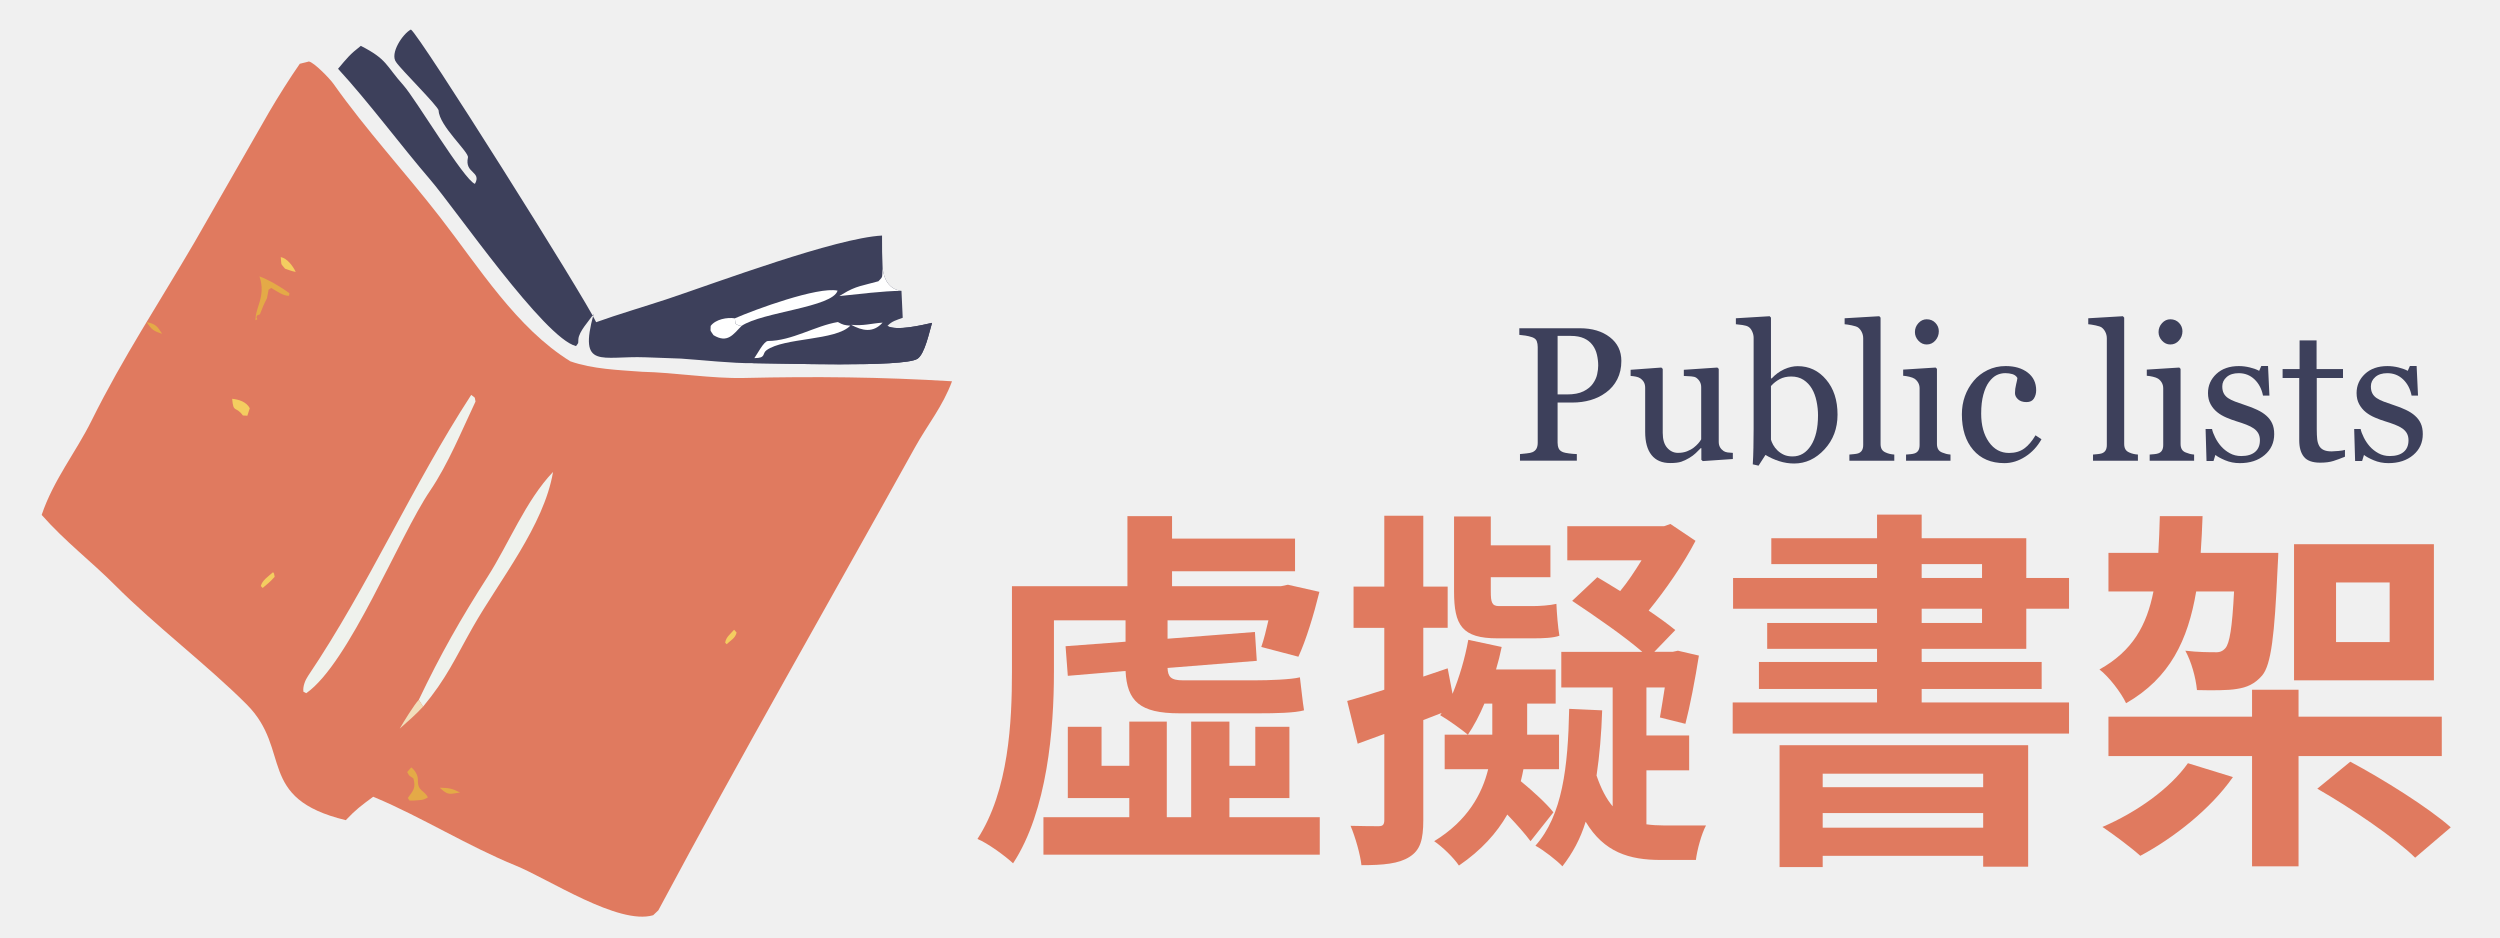
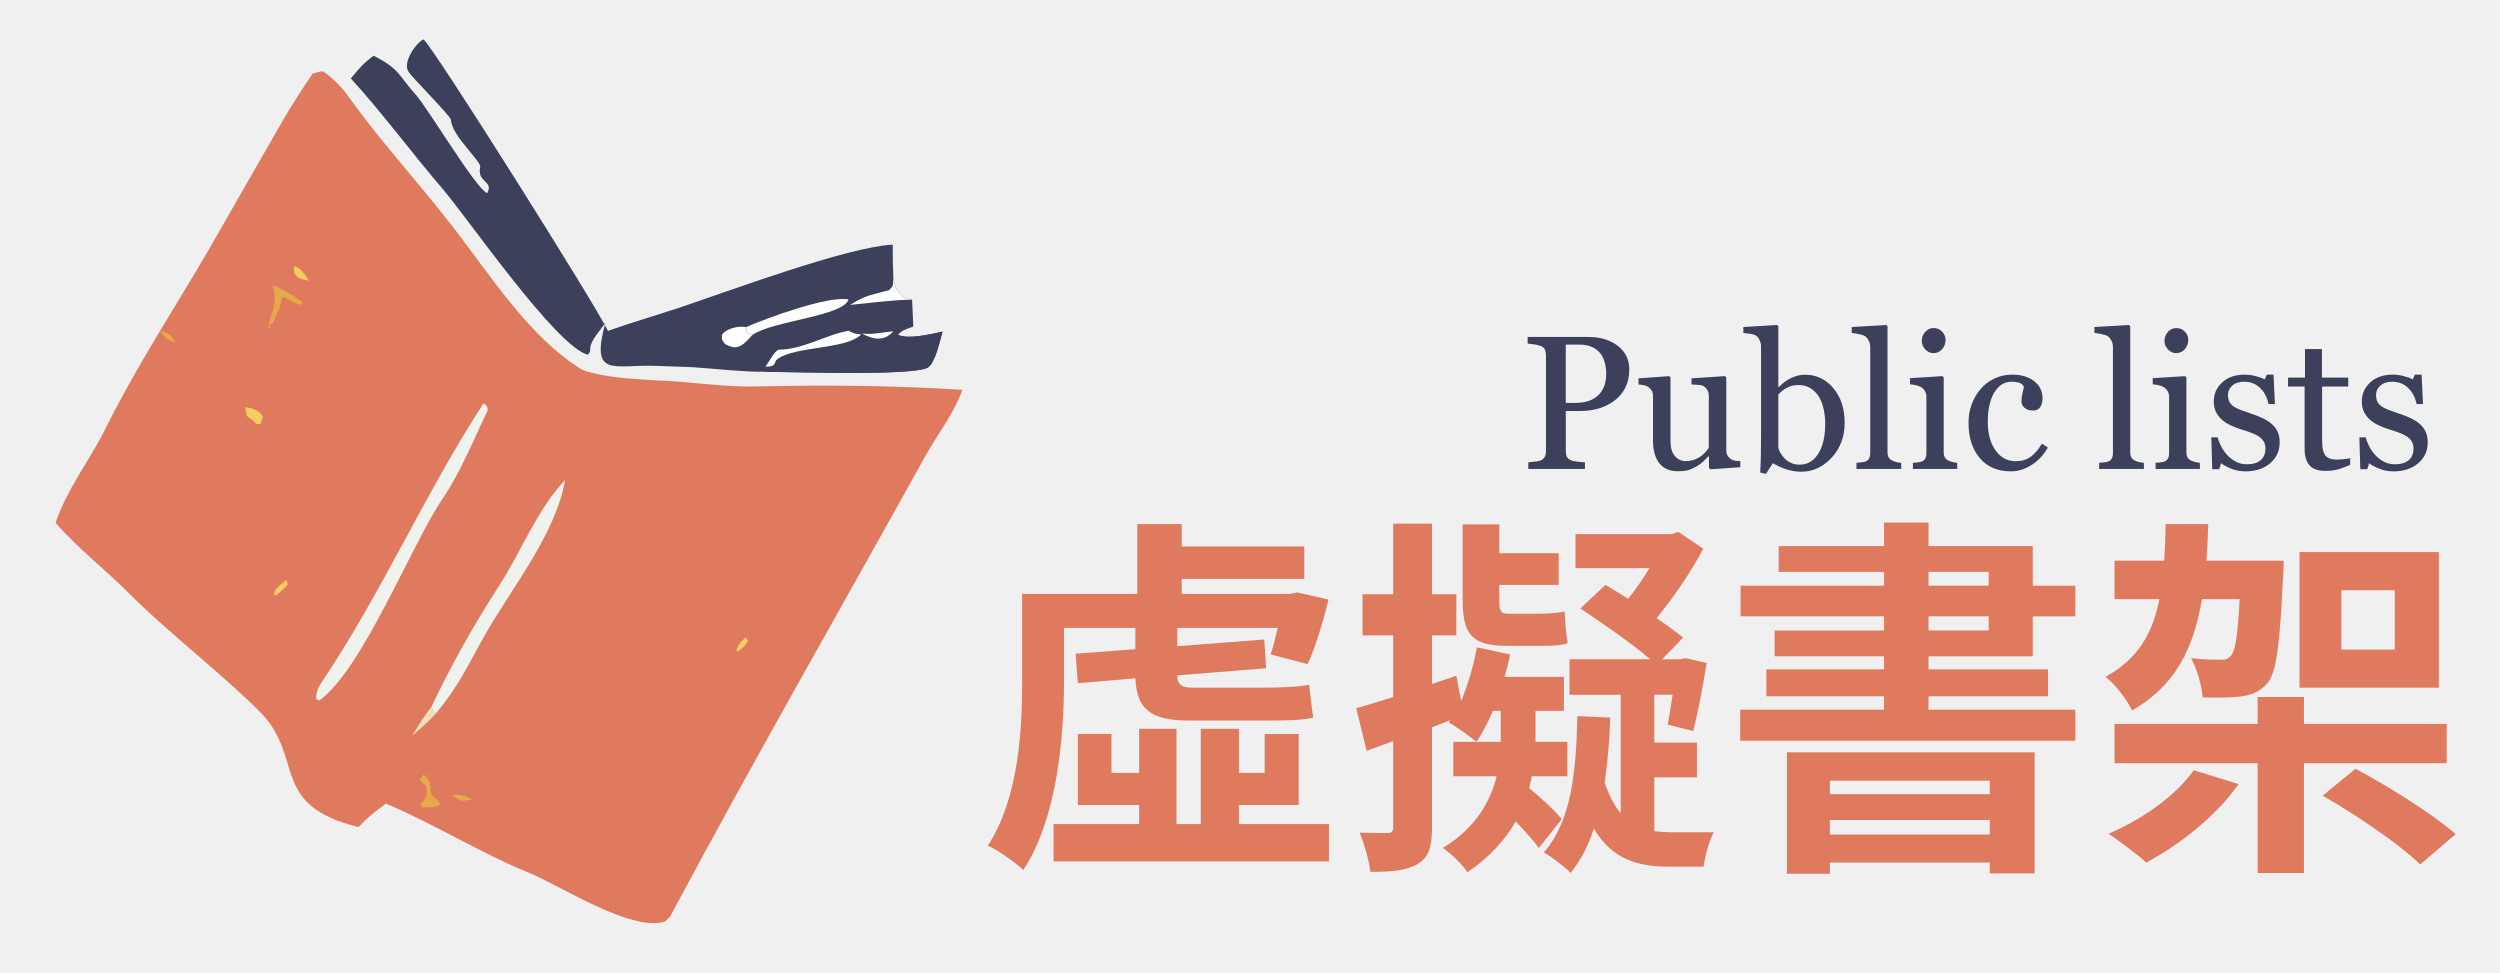
- <svg xmlns="http://www.w3.org/2000/svg" version="1.1" id="圖層_1" x="0px" y="0px" width="240px" height="90px" viewBox="0 0 240 90" enable-background="new 0 0 240 90" xml:space="preserve">
+ <svg xmlns="http://www.w3.org/2000/svg" version="1.1" id="圖層_1" x="0px" y="0px" width="180px" height="70px" viewBox="0 0 180 70" enable-background="new 0 0 180 70" xml:space="preserve">
  <g>
-     <path fill="#3D405B" d="M155.65,34.648c0,0.664-0.131,1.25-0.391,1.761s-0.619,0.933-1.079,1.268   c-0.454,0.334-0.953,0.579-1.497,0.734c-0.544,0.156-1.12,0.233-1.729,0.233h-1.425v3.853c0,0.209,0.034,0.393,0.104,0.551   c0.068,0.158,0.21,0.279,0.426,0.363c0.107,0.042,0.297,0.081,0.568,0.117c0.272,0.036,0.521,0.057,0.749,0.063v0.636h-5.458   v-0.636c0.144-0.012,0.352-0.033,0.623-0.063c0.271-0.03,0.462-0.069,0.569-0.117c0.179-0.078,0.309-0.191,0.39-0.34   c0.08-0.149,0.121-0.341,0.121-0.574v-9.176c0-0.209-0.03-0.397-0.09-0.564c-0.06-0.167-0.2-0.292-0.421-0.376   c-0.228-0.077-0.453-0.133-0.677-0.166c-0.225-0.033-0.417-0.055-0.578-0.067v-0.636h5.807c1.183,0,2.144,0.286,2.881,0.856   C155.281,32.938,155.65,33.699,155.65,34.648z M152.926,36.817c0.203-0.287,0.338-0.584,0.403-0.892s0.099-0.584,0.099-0.829   c0-0.34-0.04-0.687-0.121-1.04s-0.22-0.66-0.417-0.923c-0.209-0.281-0.483-0.499-0.824-0.654c-0.341-0.155-0.765-0.233-1.272-0.233   h-1.264v5.619h0.914c0.646,0,1.17-0.1,1.573-0.3S152.723,37.116,152.926,36.817z" />
-     <path fill="#3D405B" d="M166.35,44.067l-2.885,0.197l-0.136-0.125v-1.12h-0.053c-0.144,0.149-0.305,0.31-0.483,0.479   c-0.179,0.17-0.385,0.324-0.617,0.461c-0.269,0.162-0.528,0.284-0.778,0.368c-0.251,0.083-0.605,0.125-1.064,0.125   c-0.782,0-1.377-0.255-1.785-0.766s-0.613-1.251-0.613-2.224v-4.225c0-0.215-0.04-0.396-0.121-0.542   c-0.081-0.146-0.2-0.273-0.356-0.381c-0.108-0.071-0.243-0.124-0.406-0.156c-0.162-0.033-0.333-0.055-0.514-0.067V35.5l2.948-0.215   l0.135,0.125v6.139c0,0.639,0.143,1.12,0.43,1.442c0.287,0.323,0.63,0.484,1.03,0.484c0.329,0,0.621-0.05,0.879-0.152   c0.256-0.102,0.472-0.221,0.645-0.358c0.161-0.125,0.304-0.258,0.426-0.398s0.217-0.27,0.282-0.39v-5.003   c0-0.197-0.042-0.372-0.125-0.523c-0.084-0.152-0.2-0.282-0.35-0.389c-0.107-0.072-0.268-0.115-0.479-0.13   c-0.212-0.015-0.45-0.028-0.713-0.041V35.5l3.217-0.215l0.135,0.125v7.009c0,0.203,0.042,0.376,0.126,0.52   c0.083,0.143,0.2,0.265,0.35,0.367c0.107,0.066,0.235,0.109,0.385,0.13s0.313,0.034,0.493,0.04V44.067z" />
-     <path fill="#3D405B" d="M176.403,39.801c0,1.326-0.418,2.44-1.255,3.342c-0.836,0.902-1.807,1.354-2.912,1.354   c-0.483,0-0.96-0.075-1.43-0.224c-0.469-0.149-0.909-0.35-1.321-0.601l-0.663,1.031l-0.556-0.126   c0.03-0.442,0.051-0.974,0.063-1.596s0.019-1.223,0.019-1.803v-8.751c0-0.203-0.047-0.406-0.14-0.61   c-0.093-0.203-0.21-0.35-0.354-0.439c-0.113-0.078-0.304-0.136-0.569-0.175c-0.266-0.039-0.479-0.064-0.641-0.076v-0.573   l3.244-0.197l0.125,0.134v5.825l0.063,0.018c0.37-0.395,0.774-0.69,1.214-0.887s0.871-0.296,1.295-0.296   c1.087,0,1.995,0.43,2.724,1.291C176.039,37.301,176.403,38.421,176.403,39.801z M174.53,39.864c0-0.442-0.048-0.893-0.144-1.353   c-0.096-0.46-0.245-0.86-0.447-1.201c-0.204-0.346-0.47-0.627-0.798-0.842c-0.329-0.215-0.723-0.323-1.183-0.323   c-0.419,0-0.784,0.083-1.098,0.247c-0.314,0.165-0.597,0.387-0.848,0.667v5.144c0.036,0.144,0.106,0.311,0.211,0.502   c0.104,0.191,0.246,0.374,0.426,0.547c0.179,0.167,0.382,0.303,0.609,0.408c0.227,0.104,0.505,0.157,0.833,0.157   c0.729,0,1.317-0.353,1.766-1.058C174.307,42.054,174.53,41.089,174.53,39.864z" />
-     <path fill="#3D405B" d="M181.852,44.228h-4.311v-0.591c0.138-0.012,0.284-0.025,0.439-0.041c0.155-0.015,0.283-0.037,0.386-0.067   c0.167-0.054,0.292-0.148,0.376-0.282s0.125-0.31,0.125-0.525V32.481c0-0.215-0.046-0.417-0.139-0.605   c-0.093-0.188-0.214-0.336-0.362-0.444c-0.108-0.072-0.305-0.138-0.592-0.197c-0.287-0.06-0.517-0.096-0.69-0.108v-0.573   l3.325-0.197l0.125,0.134v12.125c0,0.209,0.039,0.381,0.116,0.515c0.078,0.134,0.203,0.237,0.377,0.309   c0.131,0.06,0.261,0.104,0.39,0.134c0.128,0.03,0.273,0.051,0.435,0.063V44.228z" />
-     <path fill="#3D405B" d="M187.247,44.228h-4.266v-0.591c0.138-0.012,0.279-0.024,0.426-0.036c0.146-0.012,0.273-0.036,0.381-0.071   c0.167-0.054,0.291-0.147,0.372-0.282c0.08-0.134,0.121-0.309,0.121-0.524v-5.451c0-0.191-0.044-0.366-0.13-0.524   c-0.087-0.158-0.208-0.291-0.363-0.398c-0.113-0.072-0.278-0.133-0.493-0.184s-0.412-0.082-0.591-0.094v-0.591l3.118-0.197   l0.125,0.125v7.205c0,0.209,0.04,0.382,0.12,0.52c0.08,0.138,0.206,0.239,0.379,0.305c0.13,0.054,0.258,0.097,0.382,0.13   c0.125,0.033,0.265,0.055,0.419,0.067V44.228z M186.127,31.799c0,0.341-0.112,0.638-0.336,0.892   c-0.225,0.254-0.501,0.38-0.829,0.38c-0.305,0-0.569-0.121-0.793-0.363c-0.225-0.242-0.336-0.518-0.336-0.829   c0-0.329,0.111-0.615,0.336-0.86c0.224-0.245,0.488-0.368,0.793-0.368c0.341,0,0.62,0.115,0.838,0.345   S186.127,31.494,186.127,31.799z" />
-     <path fill="#3D405B" d="M192.426,44.461c-1.278,0-2.279-0.424-3.002-1.272c-0.723-0.848-1.084-1.986-1.084-3.414   c0-0.621,0.097-1.202,0.291-1.743c0.194-0.541,0.477-1.032,0.847-1.474c0.353-0.424,0.795-0.766,1.326-1.026   c0.532-0.26,1.111-0.39,1.738-0.39c0.866,0,1.571,0.208,2.115,0.623c0.543,0.416,0.815,0.981,0.815,1.698   c0,0.299-0.072,0.563-0.215,0.793c-0.144,0.23-0.38,0.345-0.708,0.345c-0.353,0-0.626-0.089-0.82-0.268s-0.291-0.378-0.291-0.599   c0-0.268,0.036-0.543,0.107-0.826s0.113-0.49,0.125-0.621c-0.106-0.185-0.267-0.308-0.478-0.371   c-0.212-0.063-0.439-0.094-0.684-0.094c-0.286,0-0.559,0.061-0.818,0.184c-0.259,0.123-0.511,0.348-0.755,0.676   c-0.221,0.299-0.399,0.702-0.536,1.21c-0.138,0.508-0.206,1.114-0.206,1.819c0,1.111,0.246,2.018,0.738,2.72   c0.492,0.702,1.138,1.053,1.937,1.053c0.579,0,1.063-0.141,1.454-0.423s0.753-0.706,1.087-1.271l0.573,0.376   c-0.395,0.705-0.914,1.264-1.56,1.676C193.779,44.255,193.112,44.461,192.426,44.461z" />
-     <path fill="#3D405B" d="M205.24,44.228h-4.311v-0.591c0.138-0.012,0.284-0.025,0.439-0.041c0.155-0.015,0.283-0.037,0.386-0.067   c0.167-0.054,0.292-0.148,0.376-0.282s0.125-0.31,0.125-0.525V32.481c0-0.215-0.046-0.417-0.139-0.605   c-0.093-0.188-0.214-0.336-0.362-0.444c-0.108-0.072-0.305-0.138-0.592-0.197c-0.287-0.06-0.517-0.096-0.69-0.108v-0.573   l3.325-0.197l0.125,0.134v12.125c0,0.209,0.039,0.381,0.116,0.515c0.078,0.134,0.203,0.237,0.377,0.309   c0.131,0.06,0.261,0.104,0.39,0.134c0.128,0.03,0.273,0.051,0.435,0.063V44.228z" />
-     <path fill="#3D405B" d="M210.635,44.228h-4.266v-0.591c0.138-0.012,0.279-0.024,0.426-0.036c0.146-0.012,0.273-0.036,0.381-0.071   c0.167-0.054,0.291-0.147,0.372-0.282c0.08-0.134,0.121-0.309,0.121-0.524v-5.451c0-0.191-0.044-0.366-0.13-0.524   c-0.087-0.158-0.208-0.291-0.363-0.398c-0.113-0.072-0.278-0.133-0.493-0.184s-0.412-0.082-0.591-0.094v-0.591l3.118-0.197   l0.125,0.125v7.205c0,0.209,0.04,0.382,0.12,0.52c0.08,0.138,0.206,0.239,0.379,0.305c0.13,0.054,0.258,0.097,0.382,0.13   c0.125,0.033,0.265,0.055,0.419,0.067V44.228z M209.515,31.799c0,0.341-0.112,0.638-0.336,0.892   c-0.225,0.254-0.501,0.38-0.829,0.38c-0.305,0-0.569-0.121-0.793-0.363c-0.225-0.242-0.336-0.518-0.336-0.829   c0-0.329,0.111-0.615,0.336-0.86c0.224-0.245,0.488-0.368,0.793-0.368c0.341,0,0.62,0.115,0.838,0.345   S209.515,31.494,209.515,31.799z" />
-     <path fill="#3D405B" d="M217.562,39.9c0.245,0.215,0.434,0.463,0.564,0.744c0.132,0.281,0.197,0.625,0.197,1.031   c0,0.818-0.306,1.487-0.918,2.007c-0.612,0.52-1.405,0.779-2.38,0.779c-0.514,0-0.986-0.093-1.42-0.278s-0.742-0.355-0.928-0.511   l-0.179,0.583h-0.672l-0.09-3.074h0.618c0.048,0.234,0.149,0.507,0.305,0.818c0.155,0.312,0.344,0.594,0.564,0.845   c0.233,0.264,0.513,0.486,0.838,0.666s0.691,0.27,1.098,0.27c0.573,0,1.016-0.13,1.326-0.392c0.311-0.261,0.466-0.635,0.466-1.122   c0-0.251-0.049-0.467-0.147-0.65c-0.099-0.182-0.243-0.342-0.435-0.479c-0.197-0.137-0.439-0.261-0.726-0.372   c-0.287-0.11-0.606-0.22-0.959-0.327c-0.281-0.083-0.593-0.199-0.937-0.345c-0.344-0.146-0.638-0.318-0.883-0.515   c-0.263-0.209-0.478-0.466-0.646-0.771c-0.167-0.305-0.251-0.663-0.251-1.075c0-0.723,0.27-1.335,0.807-1.837   c0.538-0.501,1.258-0.752,2.16-0.752c0.346,0,0.7,0.045,1.062,0.134c0.361,0.09,0.655,0.197,0.883,0.323l0.206-0.466h0.646   l0.134,2.841h-0.618c-0.125-0.636-0.396-1.153-0.811-1.552c-0.416-0.399-0.922-0.598-1.52-0.598c-0.489,0-0.875,0.123-1.155,0.37   c-0.281,0.247-0.422,0.544-0.422,0.893c0,0.269,0.047,0.493,0.14,0.672c0.092,0.179,0.231,0.332,0.416,0.457   c0.18,0.12,0.405,0.231,0.677,0.336s0.607,0.223,1.008,0.354c0.395,0.125,0.767,0.272,1.116,0.439   C217.047,39.512,217.335,39.697,217.562,39.9z" />
-     <path fill="#3D405B" d="M225.116,43.843c-0.389,0.161-0.756,0.297-1.103,0.408s-0.771,0.166-1.272,0.166   c-0.74,0-1.262-0.187-1.563-0.56c-0.302-0.373-0.452-0.9-0.452-1.582v-5.986h-1.596v-0.86h1.631v-2.751h1.631v2.751h2.536v0.86   h-2.518v4.938c0,0.371,0.014,0.68,0.04,0.927c0.027,0.248,0.091,0.465,0.192,0.65c0.096,0.173,0.239,0.305,0.431,0.394   c0.19,0.09,0.448,0.135,0.771,0.135c0.149,0,0.369-0.014,0.658-0.041c0.29-0.027,0.494-0.061,0.614-0.103V43.843z" />
-     <path fill="#3D405B" d="M231.827,39.9c0.245,0.215,0.434,0.463,0.564,0.744c0.132,0.281,0.197,0.625,0.197,1.031   c0,0.818-0.306,1.487-0.918,2.007c-0.612,0.52-1.405,0.779-2.38,0.779c-0.514,0-0.986-0.093-1.42-0.278s-0.742-0.355-0.928-0.511   l-0.179,0.583h-0.672l-0.09-3.074h0.618c0.048,0.234,0.149,0.507,0.305,0.818c0.155,0.312,0.344,0.594,0.564,0.845   c0.233,0.264,0.513,0.486,0.838,0.666s0.691,0.27,1.098,0.27c0.573,0,1.016-0.13,1.326-0.392c0.311-0.261,0.466-0.635,0.466-1.122   c0-0.251-0.049-0.467-0.147-0.65c-0.099-0.182-0.243-0.342-0.435-0.479c-0.197-0.137-0.439-0.261-0.726-0.372   c-0.287-0.11-0.606-0.22-0.959-0.327c-0.281-0.083-0.593-0.199-0.937-0.345c-0.344-0.146-0.638-0.318-0.883-0.515   c-0.263-0.209-0.478-0.466-0.646-0.771c-0.167-0.305-0.251-0.663-0.251-1.075c0-0.723,0.27-1.335,0.807-1.837   c0.538-0.501,1.258-0.752,2.16-0.752c0.346,0,0.7,0.045,1.062,0.134c0.361,0.09,0.655,0.197,0.883,0.323l0.206-0.466h0.646   l0.134,2.841h-0.618c-0.125-0.636-0.396-1.153-0.811-1.552c-0.416-0.399-0.922-0.598-1.52-0.598c-0.489,0-0.875,0.123-1.155,0.37   c-0.281,0.247-0.422,0.544-0.422,0.893c0,0.269,0.047,0.493,0.14,0.672c0.092,0.179,0.231,0.332,0.416,0.457   c0.18,0.12,0.405,0.231,0.677,0.336s0.607,0.223,1.008,0.354c0.395,0.125,0.767,0.272,1.116,0.439   C231.313,39.512,231.601,39.697,231.827,39.9z" />
+     <path fill="#3D405B" d="M117.309,26.605c0,0.495-0.097,0.934-0.291,1.315c-0.194,0.382-0.463,0.698-0.807,0.947   c-0.339,0.25-0.712,0.433-1.118,0.549s-0.837,0.174-1.292,0.174h-1.064v2.879c0,0.156,0.025,0.293,0.077,0.412   s0.158,0.208,0.318,0.271c0.08,0.031,0.222,0.061,0.425,0.087c0.203,0.027,0.389,0.042,0.559,0.047v0.476h-4.077v-0.476   c0.107-0.009,0.262-0.024,0.465-0.047c0.203-0.022,0.345-0.051,0.425-0.087c0.134-0.058,0.231-0.143,0.291-0.254   c0.06-0.111,0.09-0.254,0.09-0.428v-6.856c0-0.156-0.022-0.296-0.067-0.422c-0.045-0.125-0.149-0.218-0.314-0.281   c-0.17-0.058-0.338-0.1-0.506-0.124s-0.311-0.042-0.432-0.05v-0.476h4.338c0.884,0,1.602,0.213,2.153,0.64   S117.309,25.896,117.309,26.605z M115.274,28.226c0.151-0.214,0.252-0.436,0.301-0.666c0.049-0.23,0.074-0.437,0.074-0.62   c0-0.254-0.03-0.513-0.091-0.776c-0.06-0.264-0.164-0.493-0.311-0.69c-0.156-0.209-0.362-0.373-0.616-0.489   c-0.254-0.116-0.571-0.174-0.951-0.174h-0.944v4.198h0.683c0.482,0,0.874-0.075,1.175-0.224S115.122,28.449,115.274,28.226z" />
+     <path fill="#3D405B" d="M125.303,33.642l-2.156,0.147l-0.101-0.094v-0.837h-0.04c-0.107,0.111-0.228,0.231-0.361,0.358   c-0.134,0.127-0.288,0.242-0.461,0.345c-0.201,0.12-0.395,0.212-0.582,0.274s-0.452,0.094-0.795,0.094   c-0.584,0-1.028-0.191-1.333-0.572c-0.305-0.381-0.458-0.935-0.458-1.662V28.54c0-0.161-0.03-0.295-0.091-0.405   s-0.149-0.204-0.266-0.284c-0.081-0.054-0.182-0.093-0.303-0.117c-0.122-0.024-0.25-0.041-0.384-0.05v-0.442l2.203-0.161l0.1,0.094   v4.586c0,0.478,0.107,0.837,0.321,1.078c0.214,0.241,0.471,0.361,0.77,0.361c0.246,0,0.464-0.038,0.656-0.113   c0.192-0.076,0.353-0.165,0.482-0.268c0.121-0.093,0.227-0.192,0.318-0.297c0.091-0.104,0.162-0.202,0.211-0.291v-3.738   c0-0.147-0.031-0.278-0.094-0.392c-0.063-0.113-0.15-0.21-0.261-0.291c-0.081-0.054-0.2-0.086-0.358-0.097   c-0.158-0.011-0.336-0.021-0.532-0.03v-0.442l2.403-0.161l0.101,0.094v5.237c0,0.152,0.031,0.281,0.094,0.388   c0.063,0.107,0.15,0.198,0.261,0.274c0.081,0.049,0.176,0.082,0.288,0.097c0.111,0.016,0.234,0.025,0.368,0.03V33.642z" />
+     <path fill="#3D405B" d="M132.815,30.455c0,0.991-0.313,1.824-0.938,2.498s-1.35,1.011-2.176,1.011   c-0.361,0-0.718-0.056-1.068-0.167c-0.351-0.112-0.68-0.261-0.988-0.449l-0.495,0.77l-0.416-0.094   c0.022-0.331,0.038-0.728,0.047-1.193c0.009-0.464,0.014-0.913,0.014-1.347v-6.539c0-0.151-0.035-0.303-0.104-0.455   c-0.069-0.152-0.157-0.262-0.264-0.329c-0.085-0.058-0.227-0.102-0.425-0.13c-0.199-0.029-0.358-0.048-0.479-0.057v-0.429   l2.423-0.147l0.094,0.1v4.352l0.047,0.014c0.277-0.295,0.579-0.516,0.907-0.663s0.651-0.221,0.968-0.221   c0.812,0,1.491,0.321,2.035,0.964C132.543,28.587,132.815,29.424,132.815,30.455z M131.416,30.502c0-0.33-0.036-0.667-0.107-1.011   s-0.183-0.643-0.335-0.897c-0.152-0.259-0.35-0.469-0.596-0.629s-0.54-0.241-0.884-0.241c-0.313,0-0.586,0.061-0.82,0.184   c-0.234,0.123-0.445,0.289-0.633,0.499v3.843c0.027,0.107,0.08,0.232,0.158,0.375c0.078,0.143,0.184,0.279,0.318,0.408   c0.134,0.125,0.286,0.227,0.455,0.305c0.17,0.078,0.377,0.117,0.623,0.117c0.544,0,0.984-0.263,1.319-0.79   C131.249,32.138,131.416,31.417,131.416,30.502z" />
+     <path fill="#3D405B" d="M136.886,33.763h-3.22v-0.442c0.103-0.009,0.212-0.019,0.328-0.03c0.116-0.011,0.212-0.028,0.288-0.05   c0.125-0.04,0.219-0.11,0.281-0.211s0.094-0.231,0.094-0.392v-7.651c0-0.161-0.035-0.312-0.104-0.452   c-0.069-0.141-0.16-0.251-0.271-0.332c-0.08-0.054-0.228-0.103-0.442-0.147c-0.214-0.045-0.386-0.072-0.516-0.081v-0.429   l2.484-0.147l0.094,0.1v9.059c0,0.156,0.029,0.285,0.087,0.385c0.058,0.101,0.152,0.178,0.281,0.231   c0.098,0.045,0.195,0.078,0.291,0.101c0.096,0.022,0.204,0.038,0.325,0.047V33.763z" />
+     <path fill="#3D405B" d="M140.917,33.763h-3.187v-0.442c0.103-0.009,0.208-0.018,0.318-0.027c0.109-0.009,0.204-0.026,0.285-0.053   c0.125-0.04,0.217-0.11,0.278-0.211c0.06-0.1,0.09-0.23,0.09-0.391v-4.073c0-0.143-0.032-0.273-0.097-0.391   c-0.064-0.118-0.155-0.217-0.271-0.297c-0.085-0.054-0.208-0.099-0.368-0.137s-0.308-0.062-0.442-0.07v-0.442l2.33-0.147   l0.094,0.094v5.383c0,0.156,0.03,0.286,0.09,0.388c0.06,0.103,0.154,0.179,0.283,0.228c0.098,0.041,0.193,0.073,0.286,0.097   c0.093,0.025,0.198,0.042,0.313,0.05V33.763z M140.08,24.476c0,0.254-0.084,0.477-0.251,0.667   c-0.167,0.189-0.374,0.284-0.619,0.284c-0.228,0-0.425-0.09-0.592-0.271c-0.167-0.181-0.251-0.387-0.251-0.619   c0-0.246,0.084-0.46,0.251-0.643c0.167-0.183,0.365-0.274,0.592-0.274c0.254,0,0.463,0.086,0.626,0.258   S140.08,24.249,140.08,24.476z" />
+     <path fill="#3D405B" d="M144.787,33.937c-0.955,0-1.703-0.317-2.243-0.951c-0.54-0.634-0.81-1.484-0.81-2.551   c0-0.464,0.073-0.898,0.218-1.302c0.145-0.404,0.356-0.771,0.633-1.102c0.263-0.317,0.593-0.572,0.991-0.767   c0.397-0.194,0.83-0.291,1.299-0.291c0.647,0,1.174,0.155,1.58,0.465s0.609,0.733,0.609,1.269c0,0.224-0.054,0.421-0.161,0.593   s-0.284,0.258-0.529,0.258c-0.264,0-0.468-0.067-0.613-0.2c-0.145-0.134-0.218-0.283-0.218-0.447c0-0.2,0.027-0.406,0.081-0.617   c0.054-0.211,0.085-0.366,0.094-0.464c-0.08-0.138-0.199-0.23-0.357-0.277c-0.158-0.047-0.328-0.07-0.511-0.07   c-0.214,0-0.417,0.046-0.611,0.137c-0.193,0.092-0.382,0.26-0.564,0.505c-0.165,0.224-0.298,0.525-0.401,0.904   s-0.153,0.833-0.153,1.359c0,0.83,0.184,1.508,0.551,2.032s0.85,0.787,1.447,0.787c0.432,0,0.794-0.105,1.086-0.316   s0.563-0.527,0.812-0.949l0.428,0.281c-0.295,0.527-0.683,0.944-1.165,1.252C145.798,33.783,145.3,33.937,144.787,33.937z" />
+     <path fill="#3D405B" d="M154.361,33.763h-3.221v-0.442c0.103-0.009,0.212-0.019,0.328-0.03c0.116-0.011,0.212-0.028,0.288-0.05   c0.125-0.04,0.219-0.11,0.281-0.211s0.094-0.231,0.094-0.392v-7.651c0-0.161-0.034-0.312-0.104-0.452s-0.16-0.251-0.271-0.332   c-0.08-0.054-0.228-0.103-0.441-0.147c-0.215-0.045-0.387-0.072-0.516-0.081v-0.429l2.483-0.147l0.094,0.1v9.059   c0,0.156,0.029,0.285,0.087,0.385c0.059,0.101,0.152,0.178,0.281,0.231c0.099,0.045,0.195,0.078,0.292,0.101   c0.096,0.022,0.204,0.038,0.324,0.047V33.763z" />
+     <path fill="#3D405B" d="M158.392,33.763h-3.188v-0.442c0.103-0.009,0.209-0.018,0.318-0.027c0.109-0.009,0.204-0.026,0.284-0.053   c0.125-0.04,0.218-0.11,0.278-0.211c0.061-0.1,0.09-0.23,0.09-0.391v-4.073c0-0.143-0.032-0.273-0.097-0.391   s-0.155-0.217-0.271-0.297c-0.084-0.054-0.207-0.099-0.368-0.137c-0.16-0.038-0.308-0.062-0.441-0.07v-0.442l2.33-0.147   l0.094,0.094v5.383c0,0.156,0.029,0.286,0.09,0.388c0.06,0.103,0.153,0.179,0.282,0.228c0.098,0.041,0.192,0.073,0.286,0.097   c0.093,0.025,0.197,0.042,0.313,0.05V33.763z M157.555,24.476c0,0.254-0.084,0.477-0.251,0.667   c-0.168,0.189-0.374,0.284-0.619,0.284c-0.229,0-0.426-0.09-0.593-0.271c-0.168-0.181-0.251-0.387-0.251-0.619   c0-0.246,0.083-0.46,0.251-0.643c0.167-0.183,0.364-0.274,0.593-0.274c0.254,0,0.463,0.086,0.626,0.258   C157.473,24.049,157.555,24.249,157.555,24.476z" />
+     <path fill="#3D405B" d="M163.567,30.529c0.183,0.161,0.323,0.346,0.422,0.556c0.098,0.21,0.147,0.467,0.147,0.77   c0,0.612-0.229,1.111-0.687,1.5c-0.458,0.388-1.05,0.583-1.777,0.583c-0.384,0-0.738-0.069-1.062-0.208   c-0.323-0.138-0.555-0.265-0.693-0.381l-0.134,0.435h-0.502l-0.067-2.296h0.463c0.035,0.175,0.111,0.378,0.228,0.611   c0.115,0.233,0.256,0.443,0.422,0.631c0.174,0.197,0.382,0.363,0.626,0.498c0.243,0.134,0.517,0.201,0.82,0.201   c0.428,0,0.758-0.098,0.99-0.293s0.349-0.475,0.349-0.838c0-0.188-0.037-0.349-0.11-0.485c-0.074-0.136-0.183-0.255-0.325-0.358   c-0.147-0.103-0.328-0.195-0.542-0.278c-0.215-0.083-0.453-0.164-0.717-0.244c-0.21-0.063-0.443-0.148-0.699-0.258   c-0.257-0.109-0.477-0.238-0.66-0.385c-0.196-0.156-0.356-0.348-0.481-0.576s-0.188-0.496-0.188-0.803   c0-0.54,0.2-0.998,0.603-1.373c0.401-0.375,0.939-0.563,1.613-0.563c0.259,0,0.523,0.033,0.794,0.101   c0.27,0.067,0.489,0.147,0.659,0.241l0.154-0.348h0.481l0.101,2.123h-0.462c-0.094-0.475-0.296-0.862-0.606-1.16   c-0.31-0.298-0.688-0.447-1.135-0.447c-0.365,0-0.653,0.092-0.863,0.276c-0.21,0.185-0.314,0.407-0.314,0.667   c0,0.201,0.034,0.369,0.104,0.502s0.173,0.248,0.312,0.341c0.134,0.089,0.302,0.173,0.505,0.251   c0.203,0.078,0.454,0.167,0.754,0.265c0.294,0.094,0.572,0.203,0.833,0.328C163.183,30.239,163.397,30.377,163.567,30.529z" />
+     <path fill="#3D405B" d="M169.212,33.475c-0.29,0.121-0.564,0.222-0.823,0.305s-0.576,0.124-0.951,0.124   c-0.554,0-0.943-0.14-1.168-0.418c-0.226-0.279-0.338-0.673-0.338-1.182v-4.473h-1.192v-0.643h1.219v-2.056h1.219v2.056h1.895   v0.643h-1.882v3.689c0,0.277,0.011,0.508,0.03,0.693c0.021,0.185,0.068,0.347,0.145,0.485c0.071,0.129,0.178,0.228,0.321,0.294   c0.143,0.067,0.335,0.101,0.575,0.101c0.112,0,0.276-0.01,0.492-0.03c0.217-0.02,0.369-0.046,0.459-0.077V33.475z" />
+     <path fill="#3D405B" d="M174.227,30.529c0.183,0.161,0.323,0.346,0.422,0.556c0.098,0.21,0.147,0.467,0.147,0.77   c0,0.612-0.229,1.111-0.687,1.5c-0.458,0.388-1.05,0.583-1.777,0.583c-0.384,0-0.738-0.069-1.062-0.208   c-0.323-0.138-0.555-0.265-0.693-0.381l-0.134,0.435h-0.502l-0.067-2.296h0.463c0.035,0.175,0.111,0.378,0.228,0.611   c0.115,0.233,0.256,0.443,0.422,0.631c0.174,0.197,0.382,0.363,0.626,0.498c0.243,0.134,0.517,0.201,0.82,0.201   c0.428,0,0.758-0.098,0.99-0.293s0.349-0.475,0.349-0.838c0-0.188-0.037-0.349-0.11-0.485c-0.074-0.136-0.183-0.255-0.325-0.358   c-0.147-0.103-0.328-0.195-0.542-0.278c-0.215-0.083-0.453-0.164-0.717-0.244c-0.21-0.063-0.443-0.148-0.699-0.258   c-0.257-0.109-0.477-0.238-0.66-0.385c-0.196-0.156-0.356-0.348-0.481-0.576s-0.188-0.496-0.188-0.803   c0-0.54,0.2-0.998,0.603-1.373c0.401-0.375,0.939-0.563,1.613-0.563c0.259,0,0.523,0.033,0.794,0.101   c0.27,0.067,0.489,0.147,0.659,0.241l0.154-0.348h0.481l0.101,2.123h-0.462c-0.094-0.475-0.296-0.862-0.606-1.16   c-0.31-0.298-0.688-0.447-1.135-0.447c-0.365,0-0.653,0.092-0.863,0.276c-0.21,0.185-0.314,0.407-0.314,0.667   c0,0.201,0.034,0.369,0.104,0.502s0.173,0.248,0.312,0.341c0.134,0.089,0.302,0.173,0.505,0.251   c0.203,0.078,0.454,0.167,0.754,0.265c0.294,0.094,0.572,0.203,0.833,0.328C173.842,30.239,174.057,30.377,174.227,30.529z" />
  </g>
  <g>
-     <path fill="#E07A5F" d="M101.177,64.557c0,5.327-0.612,13.282-3.923,18.322c-0.72-0.684-2.448-1.944-3.419-2.34   c3.023-4.644,3.312-11.303,3.312-16.018v-8.243h11.086v-6.731h4.284v2.16h11.807v3.132h-11.807v1.439h10.438l0.684-0.144   l3.024,0.684c-0.54,2.196-1.296,4.68-2.017,6.227l-3.563-0.936c0.252-0.72,0.469-1.62,0.685-2.556h-9.683v1.764l8.387-0.648   l0.18,2.771l-8.567,0.684c0.036,0.828,0.288,1.188,1.476,1.188h6.947c1.26,0,3.419-0.072,4.283-0.288   c0.144,1.116,0.252,2.304,0.396,3.167c-0.863,0.252-2.771,0.288-4.355,0.288h-7.595c-3.852,0-5.04-1.188-5.184-4.067l-5.543,0.468   l-0.216-2.844l5.759-0.432v-2.052h-6.875V64.557z M126.698,78.451v3.6h-26.528v-3.6h8.243v-1.836h-5.903v-6.839h3.239v3.744h2.664   v-4.248h3.6v9.179h2.34v-9.179h3.671v4.248h2.484v-3.744h3.275v6.839h-5.76v1.836H126.698z" />
-     <path fill="#E07A5F" d="M146.932,80.754c-0.504-0.684-1.368-1.656-2.231-2.556c-1.008,1.764-2.484,3.419-4.644,4.896   c-0.504-0.756-1.584-1.8-2.376-2.34c3.239-1.979,4.607-4.571,5.184-6.911h-4.176v-3.312h4.571v-0.468v-2.52h-0.756   c-0.468,1.116-1.008,2.124-1.584,2.988c-0.611-0.504-1.907-1.44-2.663-1.872l0.144-0.216l-1.764,0.684v9.575   c0,1.908-0.288,2.916-1.332,3.563c-1.008,0.648-2.483,0.792-4.607,0.792c-0.107-1.008-0.575-2.664-1.043-3.779   c1.188,0.036,2.303,0.036,2.699,0.036c0.396,0,0.54-0.144,0.54-0.612V70.46l-2.556,0.936l-1.008-4.104   c1.044-0.288,2.231-0.648,3.563-1.08v-5.939h-2.952v-3.959h2.952V49.51h3.743v6.803h2.34v3.959h-2.34v4.68l2.34-0.792l0.468,2.448   c0.648-1.584,1.188-3.384,1.512-5.184l3.204,0.684c-0.145,0.72-0.324,1.44-0.54,2.16h5.724v3.275h-2.737v2.592v0.396h3.06v3.312   h-3.419c-0.072,0.36-0.145,0.756-0.252,1.152c1.151,0.936,2.52,2.196,3.131,2.988L146.932,80.754z M143.764,61.281   c-3.419,0-4.175-1.26-4.175-4.5v-7.199h3.527v2.771h5.724v3.06h-5.724v1.368c0,1.044,0.107,1.404,0.792,1.404h3.239   c0.648,0,1.692-0.072,2.268-0.216c0.036,0.9,0.145,2.232,0.288,3.06c-0.576,0.216-1.584,0.252-2.52,0.252H143.764z M163.778,79.243   c-0.432,0.792-0.863,2.375-0.972,3.312h-3.384c-2.987,0-5.436-0.72-7.199-3.671c-0.504,1.656-1.26,3.023-2.231,4.283   c-0.504-0.54-1.836-1.583-2.592-1.979c2.592-2.916,3.132-7.523,3.241-13.139l3.167,0.144c-0.072,2.268-0.252,4.319-0.54,6.263   c0.433,1.26,0.937,2.232,1.548,2.952V65.996h-4.932v-3.419h7.775c-1.691-1.476-4.571-3.456-6.731-4.896l2.412-2.268   c0.684,0.396,1.439,0.864,2.195,1.332c0.721-0.864,1.404-1.908,2.052-2.952h-7.127v-3.276h9.287l0.612-0.216l2.411,1.62   c-1.188,2.268-2.88,4.716-4.499,6.695c1.008,0.684,1.907,1.332,2.556,1.872l-2.016,2.088h1.764l0.504-0.108l2.016,0.468   c-0.36,2.268-0.864,4.896-1.296,6.551l-2.448-0.612c0.145-0.756,0.288-1.8,0.469-2.88h-1.764v4.607h4.104v3.348h-4.104v5.184   c0.504,0.072,1.079,0.108,1.619,0.108H163.778z" />
-     <path fill="#E07A5F" d="M184.48,62.289v1.26h11.519v2.591H184.48v1.296h14.146v2.988h-32.288v-2.988h13.858V66.14h-11.339v-2.591   h11.339v-1.26H169.65v-2.483h10.547v-1.368h-13.822v-2.951h13.822v-1.332h-10.151V51.67h10.151v-2.268h4.283v2.268h10.043v3.816   h4.104v2.951h-4.104v3.852H184.48z M170.838,71.54h23.865v11.663h-4.319v-1.044h-15.406v1.08h-4.14V71.54z M174.978,74.275v1.296   h15.406v-1.296H174.978z M190.384,79.458v-1.404h-15.406v1.404H190.384z M184.48,55.486h5.795v-1.332h-5.795V55.486z    M184.48,59.805h5.795v-1.368h-5.795V59.805z" />
-     <path fill="#E07A5F" d="M210.834,56.781c-0.792,4.68-2.521,8.315-6.731,10.727c-0.468-1.008-1.656-2.556-2.556-3.24   c3.168-1.764,4.535-4.211,5.184-7.487h-4.319v-3.708h4.787c0.072-1.116,0.107-2.268,0.144-3.527h4.104   c-0.036,1.224-0.107,2.375-0.18,3.527h7.451c0,0-0.036,1.008-0.072,1.512c-0.288,6.407-0.611,9.215-1.476,10.258   c-0.72,0.828-1.476,1.152-2.448,1.296c-0.827,0.144-2.304,0.144-3.815,0.108c-0.107-1.188-0.54-2.735-1.115-3.779   c1.224,0.144,2.268,0.144,2.771,0.144c0.504,0.036,0.792-0.072,1.08-0.396c0.396-0.468,0.647-1.908,0.827-5.436H210.834z    M214.361,74.599c-2.16,3.096-5.724,5.867-8.891,7.559c-0.828-0.756-2.664-2.124-3.636-2.771c3.275-1.404,6.479-3.672,8.207-6.119   L214.361,74.599z M220.66,72.583v10.583h-4.463V72.583h-13.786v-3.78h13.786v-2.591h4.463v2.591h13.751v3.78H220.66z    M233.654,65.313h-13.426V52.246h13.426V65.313z M225.628,73.124c3.167,1.691,7.487,4.391,9.646,6.299l-3.419,2.916   c-1.944-1.908-6.12-4.751-9.396-6.624L225.628,73.124z M229.407,55.917h-5.147v5.723h5.147V55.917z" />
+     <path fill="#E07A5F" d="M76.61,48.949c0,3.981-0.458,9.926-2.933,13.693c-0.538-0.511-1.829-1.453-2.556-1.749   c2.26-3.47,2.475-8.447,2.475-11.971v-6.161h8.286v-5.03h3.201v1.614h8.824v2.34h-8.824v1.076h7.801l0.511-0.107l2.26,0.511   c-0.403,1.641-0.968,3.497-1.506,4.654l-2.664-0.7c0.188-0.538,0.35-1.21,0.511-1.91h-7.236v1.318l6.268-0.484l0.134,2.071   l-6.402,0.511c0.027,0.619,0.215,0.888,1.103,0.888h5.192c0.941,0,2.556-0.054,3.201-0.215c0.107,0.834,0.188,1.722,0.296,2.367   c-0.646,0.188-2.071,0.215-3.255,0.215h-5.676c-2.878,0-3.766-0.888-3.874-3.04l-4.143,0.35l-0.161-2.125l4.304-0.323v-1.533H76.61   V48.949z M95.683,59.333v2.69H75.857v-2.69h6.16V57.96h-4.412v-5.111h2.421v2.798h1.991v-3.174h2.69v6.86h1.749v-6.86H89.2v3.174   h1.856v-2.798h2.448v5.111H89.2v1.372H95.683z" />
+     <path fill="#E07A5F" d="M110.798,61.054c-0.376-0.511-1.022-1.237-1.668-1.91c-0.753,1.318-1.856,2.556-3.47,3.659   c-0.376-0.565-1.184-1.345-1.775-1.749c2.421-1.479,3.443-3.417,3.874-5.165h-3.12v-2.475h3.416v-0.35v-1.883h-0.565   c-0.35,0.833-0.753,1.587-1.184,2.232c-0.457-0.376-1.426-1.076-1.991-1.399l0.108-0.161l-1.318,0.511v7.156   c0,1.426-0.215,2.179-0.995,2.663c-0.753,0.484-1.856,0.592-3.443,0.592c-0.081-0.753-0.431-1.991-0.78-2.825   c0.888,0.027,1.722,0.027,2.018,0.027s0.403-0.107,0.403-0.457V53.36l-1.91,0.7l-0.753-3.067c0.78-0.215,1.668-0.484,2.663-0.807   v-4.438h-2.206v-2.959h2.206v-5.084h2.798v5.084h1.749v2.959h-1.749v3.497l1.749-0.592l0.35,1.829   c0.484-1.184,0.888-2.529,1.129-3.874l2.395,0.511c-0.108,0.538-0.242,1.076-0.404,1.614h4.277v2.448h-2.044v1.937v0.296h2.287   v2.475h-2.556c-0.054,0.269-0.107,0.565-0.188,0.861c0.861,0.699,1.883,1.641,2.34,2.233L110.798,61.054z M108.431,46.5   c-2.556,0-3.121-0.941-3.121-3.362v-5.38h2.636v2.071h4.277v2.287h-4.277v1.022c0,0.78,0.081,1.049,0.592,1.049h2.421   c0.484,0,1.264-0.054,1.694-0.161c0.027,0.672,0.108,1.667,0.215,2.287c-0.43,0.161-1.184,0.188-1.883,0.188H108.431z    M123.388,59.924c-0.323,0.592-0.646,1.775-0.727,2.475h-2.528c-2.233,0-4.063-0.538-5.38-2.744   c-0.377,1.237-0.941,2.26-1.668,3.201c-0.376-0.403-1.372-1.184-1.937-1.479c1.937-2.179,2.34-5.622,2.421-9.819l2.367,0.107   c-0.054,1.695-0.188,3.228-0.403,4.681c0.323,0.941,0.699,1.667,1.157,2.206v-8.527h-3.686v-2.556h5.811   c-1.264-1.103-3.417-2.583-5.031-3.659l1.803-1.695c0.511,0.296,1.076,0.646,1.641,0.995c0.538-0.646,1.049-1.426,1.534-2.206   h-5.327v-2.448h6.94l0.458-0.161l1.802,1.21c-0.888,1.695-2.152,3.524-3.362,5.003c0.753,0.511,1.426,0.996,1.91,1.399   l-1.506,1.561h1.318l0.376-0.081l1.506,0.35c-0.269,1.694-0.646,3.658-0.968,4.896l-1.83-0.458c0.108-0.565,0.215-1.345,0.35-2.152   h-1.318v3.443h3.067v2.501h-3.067v3.874c0.376,0.054,0.807,0.081,1.21,0.081H123.388z" />
+     <path fill="#E07A5F" d="M138.853,47.254v0.941h8.608v1.937h-8.608v0.968h10.572v2.233h-24.13v-2.233h10.357v-0.968h-8.474v-1.937   h8.474v-0.941h-7.882v-1.856h7.882v-1.022h-10.33v-2.206h10.33v-0.995h-7.586v-1.856h7.586v-1.695h3.201v1.695h7.505v2.852h3.066   v2.206h-3.066v2.878H138.853z M128.657,54.167h17.836v8.716h-3.229v-0.78h-11.514v0.807h-3.094V54.167z M131.751,56.212v0.968   h11.514v-0.968H131.751z M143.265,60.086v-1.049h-11.514v1.049H143.265z M138.853,42.169h4.331v-0.995h-4.331V42.169z    M138.853,45.397h4.331v-1.022h-4.331V45.397z" />
+     <path fill="#E07A5F" d="M158.541,43.138c-0.592,3.497-1.883,6.214-5.03,8.016c-0.35-0.753-1.237-1.91-1.91-2.421   c2.367-1.318,3.39-3.147,3.874-5.595h-3.229v-2.771h3.578c0.054-0.834,0.08-1.695,0.107-2.636h3.066   c-0.026,0.915-0.08,1.775-0.134,2.636h5.568c0,0-0.027,0.753-0.054,1.13c-0.216,4.788-0.458,6.887-1.104,7.667   c-0.538,0.619-1.103,0.861-1.829,0.968c-0.619,0.107-1.722,0.107-2.852,0.081c-0.081-0.888-0.403-2.044-0.834-2.825   c0.915,0.108,1.695,0.108,2.071,0.108c0.377,0.027,0.592-0.054,0.808-0.296c0.296-0.35,0.483-1.426,0.618-4.062H158.541z    M161.178,56.454c-1.614,2.313-4.277,4.385-6.646,5.649c-0.618-0.565-1.99-1.587-2.717-2.072c2.448-1.049,4.843-2.744,6.134-4.573   L161.178,56.454z M165.885,54.948v7.909h-3.336v-7.909h-10.303v-2.825h10.303v-1.937h3.336v1.937h10.276v2.825H165.885z    M175.597,49.514h-10.034v-9.765h10.034V49.514z M169.598,55.351c2.367,1.264,5.595,3.282,7.209,4.708l-2.556,2.179   c-1.452-1.426-4.573-3.551-7.021-4.95L169.598,55.351z M172.422,42.492h-3.847v4.277h3.847V42.492z" />
  </g>
  <g>
-     <path fill="#E07A5F" d="M29.549,5.932l0.096-0.03c0.487,0.065,2.014,1.645,2.353,2.125c3.169,4.486,6.855,8.463,10.219,12.789   c3.746,4.818,7.369,10.684,12.542,13.873c2.163,0.753,4.611,0.831,6.878,1.001c3.157,0.073,6.681,0.667,9.814,0.595   c6.8-0.158,13.148-0.095,19.942,0.318c-0.895,2.425-2.326,4.128-3.558,6.349c-8.22,14.82-16.639,29.482-24.636,44.441l-0.497,0.469   c-3.322,0.976-10.028-3.477-13.203-4.769c-4.485-1.824-9.048-4.658-13.425-6.502l-0.247-0.103   c-1.152,0.851-1.647,1.208-2.632,2.248c-8.675-2.099-5.13-6.728-9.522-11.121c-3.767-3.768-8.757-7.547-12.63-11.435   c-2.316-2.325-4.745-4.148-7.043-6.748c1.143-3.386,3.267-5.977,4.807-9.083c2.963-5.978,6.524-11.374,9.864-17.088l7.149-12.476   c0.787-1.351,2.03-3.337,2.962-4.663C29.083,6.049,29.34,5.984,29.549,5.932z" />
-     <path fill="#EFF2ED" d="M45.235,37.912c0.42,0.334,0.306,0.112,0.414,0.636c-1.326,2.801-2.624,5.999-4.354,8.552   c-3.013,4.442-7.754,16.538-11.895,19.448l-0.272-0.143c-0.075-0.507,0.177-1.117,0.449-1.521   C35.403,56.235,39.573,46.617,45.235,37.912z" />
-     <path fill="#EFF2ED" d="M40.203,67.185c2.078-4.35,4.02-7.778,6.603-11.805c2.024-3.154,3.665-7.337,6.285-10.072   c-0.867,5.159-5.149,10.401-7.694,14.888c-1.752,3.088-2.504,4.898-4.784,7.644L40.203,67.185z" />
-     <path fill="#E4AA47" d="M24.912,26.536c0.835,0.3,2.162,1.064,2.873,1.622l-0.038,0.232c-0.502,0.059-1.214-0.46-1.705-0.747   l-0.259,0.171l-0.154,0.819c-0.289,0.533-0.456,0.979-0.679,1.54l-0.284,0.119l-0.051,0.185l0.087,0.168l-0.164,0.089l-0.001,0.151   C24.428,29.537,25.576,28.545,24.912,26.536z" />
-     <path fill="#E4AA47" d="M39.482,73.67c0.345,0.264,0.646,0.746,0.636,1.194c-0.028,1.132,0.562,0.927,0.96,1.678   c-0.491,0.323-0.742,0.252-1.37,0.312l-0.402-0.006l-0.154-0.246c0.529-0.717,0.784-0.967,0.536-1.873   c-0.445-0.323-0.355-0.165-0.598-0.611L39.482,73.67z" />
-     <path fill="#F4CD60" d="M22.286,38.285c0.633,0.056,1.378,0.295,1.692,0.906l-0.231,0.719l-0.43-0.025   C22.606,38.92,22.411,39.715,22.286,38.285z" />
-     <path fill="#F1DEBB" d="M38.373,69.948c0.315-0.563,1.435-2.369,1.83-2.764l0.409,0.655C39.93,68.597,39.13,69.271,38.373,69.948z" />
-     <path fill="#F4CD60" d="M26.952,24.681c0.622,0.113,1.168,0.862,1.438,1.425c-0.42-0.083-0.628-0.172-1.029-0.314   C26.884,25.195,27.046,25.538,26.952,24.681z" />
-     <path fill="#F4CD60" d="M26.212,54.932c0.144,0.18,0.06,0.049,0.156,0.442c-0.436,0.481-0.651,0.66-1.153,1.073l-0.176-0.189   C25.184,55.694,25.717,55.378,26.212,54.932z" />
-     <path fill="#F4CD60" d="M70.472,60.456l0.243,0.273c-0.144,0.54-0.473,0.67-0.963,1.117l-0.137-0.157   C69.718,61.145,70.048,60.943,70.472,60.456z" />
-     <path fill="#E4AA47" d="M42.217,75.621c0.892,0.021,1.159,0.059,1.948,0.458C43.114,76.242,43.021,76.37,42.217,75.621z" />
-     <path fill="#E4AA47" d="M14.069,30.926c0.862,0.166,1.034,0.394,1.494,1.119C14.692,31.762,14.589,31.65,14.069,30.926z" />
-     <path fill="#3D405B" d="M34.64,4.402c2.571,1.317,2.351,1.846,4.092,3.788c1.145,1.274,5.81,9.086,6.86,9.461   c0.676-1.215-1.017-0.976-0.669-2.534c0.114-0.515-2.77-3.038-2.813-4.505c-0.01-0.379-3.693-4.023-4.076-4.639   c-0.646-0.819,0.628-2.739,1.412-3.138c0.745,0.384,16.72,25.78,17.785,28.096c1.906-0.696,4.979-1.605,6.923-2.255   c4.708-1.575,16.06-5.823,20.522-6.063c-0.011,1.098,0.008,2.044,0.056,3.142c0.122,1.105,0.66,2.043,1.809,2.167l0.12,2.584   c-0.587,0.222-1.053,0.32-1.474,0.792c0.908,0.498,3.304-0.086,4.289-0.301c-0.252,0.823-0.693,2.999-1.407,3.453   c-1.333,0.848-13.364,0.418-15.769,0.415c-1.996,0.023-4.852-0.3-6.928-0.44l-3.414-0.125c-4.219-0.162-6.435,1.229-4.975-4.144   c-0.466,0.68-1.404,1.671-1.458,2.399c-0.039,0.517,0.061,0.26-0.226,0.671c-3.042-0.754-11.571-13.159-14.023-16.009   c-2.752-3.199-5.952-7.5-8.824-10.613C33.308,5.587,33.595,5.208,34.64,4.402z" />
-     <path fill="#3D405B" d="M84.729,30.972l0.458,0.324c0.908,0.498,3.303-0.086,4.289-0.301c-0.252,0.823-0.693,2.999-1.407,3.453   c-1.333,0.848-13.364,0.418-15.769,0.415l0.116-0.483c1.161,0.001,0.72-0.431,1.169-0.758c1.702-1.236,6.636-0.898,8.045-2.357   l0.077-0.083C82.892,31.303,83.545,31.062,84.729,30.972z" />
-     <path fill="#FFFFFF" d="M81.708,31.181c1.184,0.122,1.837-0.12,3.021-0.208C83.811,31.994,82.774,31.752,81.708,31.181z" />
-     <path fill="#FFFFFF" d="M72.416,34.38c0.276-0.368,0.911-1.642,1.313-1.644c2.291-0.013,4.547-1.463,6.707-1.821   c0.519,0.292,0.634,0.295,1.194,0.35c-1.41,1.459-6.344,1.122-8.045,2.357C73.136,33.949,73.576,34.381,72.416,34.38z" />
-     <path fill="#FFFFFF" d="M84.731,25.753c0.122,1.105,0.66,2.043,1.809,2.167c-1.697,0.008-4.226,0.326-5.96,0.502l0.121-0.076   l0.202-0.122c1.284-0.794,1.981-0.81,3.424-1.223C84.81,26.504,84.657,26.669,84.731,25.753z" />
-     <path fill="#FFFFFF" d="M70.545,30.559c1.914-0.84,7.962-3.06,9.863-2.659c-0.475,1.608-7.238,2.044-9.223,3.39   c-0.338-0.049-0.252-0.043-0.575-0.205L70.545,30.559z" />
-     <path fill="#FFFFFF" d="M71.186,31.291c-0.803,0.817-1.342,1.701-2.69,0.885c-0.356-0.55-0.283-0.26-0.271-0.887   c0.476-0.639,1.586-0.848,2.32-0.729l0.066,0.527C70.934,31.247,70.848,31.242,71.186,31.291z" />
+     <path fill="#E07A5F" d="M23.09,5.148l0.072-0.022c0.364,0.049,1.504,1.229,1.758,1.588c2.368,3.352,5.122,6.323,7.635,9.555   c2.799,3.6,5.506,7.983,9.372,10.365c1.616,0.563,3.445,0.62,5.139,0.748c2.358,0.055,4.992,0.499,7.333,0.444   c5.081-0.118,9.824-0.071,14.899,0.238c-0.668,1.813-1.738,3.084-2.658,4.744c-6.142,11.074-12.431,22.028-18.407,33.205   l-0.372,0.351c-2.482,0.729-7.492-2.598-9.864-3.563c-3.352-1.363-6.761-3.48-10.031-4.858l-0.184-0.076   c-0.861,0.635-1.231,0.902-1.967,1.679c-6.481-1.567-3.833-5.026-7.115-8.309c-2.814-2.815-6.542-5.639-9.437-8.544   c-1.73-1.737-3.545-3.099-5.262-5.042c0.854-2.53,2.441-4.465,3.591-6.787c2.214-4.466,4.875-8.498,7.37-12.767l5.342-9.321   c0.588-1.009,1.517-2.494,2.213-3.484C22.742,5.236,22.933,5.188,23.09,5.148z" />
+     <path fill="#EFF2ED" d="M34.81,29.043c0.314,0.25,0.229,0.084,0.309,0.475c-0.991,2.093-1.96,4.482-3.253,6.39   c-2.251,3.319-5.793,12.356-8.887,14.531l-0.204-0.106c-0.057-0.379,0.132-0.835,0.335-1.136   C27.464,42.734,30.58,35.547,34.81,29.043z" />
+     <path fill="#EFF2ED" d="M31.05,50.915c1.553-3.25,3.003-5.812,4.934-8.82c1.512-2.356,2.738-5.481,4.696-7.525   c-0.648,3.854-3.848,7.771-5.749,11.123c-1.309,2.308-1.871,3.66-3.575,5.712L31.05,50.915z" />
+     <path fill="#E4AA47" d="M19.625,20.543c0.624,0.224,1.615,0.795,2.147,1.211l-0.029,0.174c-0.375,0.043-0.907-0.345-1.274-0.558   l-0.194,0.128l-0.115,0.612c-0.216,0.398-0.341,0.731-0.508,1.15l-0.212,0.089l-0.039,0.138l0.065,0.126l-0.123,0.067l-0.001,0.113   C19.263,22.786,20.121,22.044,19.625,20.543z" />
+     <path fill="#E4AA47" d="M30.512,55.76c0.257,0.197,0.482,0.558,0.475,0.892c-0.021,0.846,0.419,0.692,0.717,1.253   c-0.367,0.242-0.555,0.188-1.023,0.233l-0.3-0.004l-0.115-0.184c0.395-0.536,0.586-0.723,0.401-1.4   c-0.333-0.241-0.266-0.123-0.447-0.456L30.512,55.76z" />
+     <path fill="#F4CD60" d="M17.663,29.321c0.473,0.042,1.03,0.221,1.265,0.677l-0.173,0.537l-0.321-0.019   C17.902,29.796,17.756,30.39,17.663,29.321z" />
+     <path fill="#F1DEBB" d="M29.682,52.979c0.236-0.42,1.072-1.77,1.367-2.065l0.305,0.49C30.846,51.969,30.249,52.474,29.682,52.979z" />
+     <path fill="#F4CD60" d="M21.149,19.157c0.464,0.084,0.873,0.644,1.075,1.064c-0.314-0.062-0.469-0.128-0.769-0.234   C21.098,19.542,21.22,19.798,21.149,19.157z" />
+     <path fill="#F4CD60" d="M20.597,41.76c0.108,0.134,0.044,0.037,0.117,0.331c-0.326,0.359-0.487,0.493-0.862,0.802l-0.131-0.141   C19.828,42.329,20.226,42.093,20.597,41.76z" />
+     <path fill="#F4CD60" d="M53.666,45.887l0.182,0.204c-0.107,0.404-0.354,0.501-0.72,0.834l-0.102-0.117   C53.103,46.401,53.349,46.251,53.666,45.887z" />
+     <path fill="#E4AA47" d="M32.554,57.218c0.667,0.015,0.866,0.043,1.456,0.342C33.225,57.682,33.156,57.778,32.554,57.218z" />
+     <path fill="#E4AA47" d="M11.523,23.823c0.645,0.125,0.773,0.294,1.116,0.835C11.989,24.448,11.912,24.364,11.523,23.823z" />
+     <path fill="#3D405B" d="M26.893,4.006c1.921,0.984,1.756,1.379,3.058,2.831c0.855,0.952,4.34,6.789,5.125,7.069   c0.505-0.908-0.76-0.729-0.5-1.894c0.085-0.385-2.069-2.27-2.102-3.366c-0.008-0.283-2.759-3.006-3.045-3.466   c-0.483-0.612,0.469-2.046,1.055-2.345c0.556,0.287,12.492,19.262,13.288,20.992c1.424-0.52,3.721-1.199,5.173-1.685   c3.518-1.176,12-4.35,15.333-4.53c-0.008,0.82,0.006,1.527,0.042,2.347c0.091,0.826,0.493,1.527,1.351,1.619l0.089,1.931   c-0.438,0.165-0.786,0.239-1.101,0.592c0.678,0.371,2.469-0.065,3.205-0.225c-0.188,0.615-0.518,2.24-1.051,2.58   c-0.996,0.634-9.985,0.313-11.782,0.31c-1.492,0.018-3.625-0.225-5.176-0.329l-2.55-0.093c-3.152-0.121-4.809,0.918-3.718-3.097   c-0.348,0.508-1.049,1.249-1.089,1.793c-0.029,0.386,0.045,0.194-0.169,0.501c-2.273-0.564-8.646-9.832-10.478-11.962   c-2.056-2.39-4.447-5.604-6.593-7.929C25.898,4.891,26.112,4.608,26.893,4.006z" />
+     <path fill="#3D405B" d="M64.318,23.858l0.342,0.243c0.678,0.371,2.468-0.065,3.205-0.225c-0.188,0.615-0.518,2.24-1.051,2.58   c-0.996,0.634-9.985,0.313-11.782,0.31l0.086-0.361c0.868,0.001,0.538-0.322,0.874-0.566c1.272-0.923,4.958-0.671,6.011-1.762   l0.057-0.063C62.945,24.105,63.434,23.925,64.318,23.858z" />
+     <path fill="#FFFFFF" d="M62.061,24.014c0.885,0.091,1.373-0.089,2.257-0.156C63.632,24.621,62.857,24.441,62.061,24.014z" />
+     <path fill="#FFFFFF" d="M55.118,26.404c0.207-0.274,0.681-1.226,0.981-1.228c1.711-0.01,3.397-1.093,5.011-1.36   c0.388,0.218,0.474,0.22,0.893,0.261c-1.053,1.09-4.74,0.838-6.011,1.762C55.656,26.082,55.985,26.405,55.118,26.404z" />
+     <path fill="#FFFFFF" d="M64.32,19.958c0.091,0.826,0.493,1.527,1.351,1.619c-1.268,0.006-3.157,0.243-4.453,0.375l0.09-0.057   l0.151-0.091c0.959-0.594,1.48-0.604,2.559-0.914C64.378,20.519,64.264,20.643,64.32,19.958z" />
+     <path fill="#FFFFFF" d="M53.721,23.549c1.43-0.627,5.949-2.287,7.369-1.986c-0.354,1.202-5.408,1.527-6.891,2.533   c-0.253-0.037-0.188-0.033-0.429-0.153L53.721,23.549z" />
+     <path fill="#FFFFFF" d="M54.199,24.096c-0.6,0.61-1.002,1.271-2.01,0.661c-0.266-0.411-0.212-0.194-0.202-0.663   c0.355-0.478,1.185-0.633,1.733-0.544l0.049,0.394C54.011,24.063,53.946,24.059,54.199,24.096z" />
  </g>
  <g>
</g>
  <g>
</g>
  <g>
</g>
  <g>
</g>
  <g>
</g>
  <g>
</g>
  <g>
</g>
  <g>
</g>
  <g>
</g>
  <g>
</g>
  <g>
</g>
  <g>
</g>
  <g>
</g>
  <g>
</g>
  <g>
</g>
</svg>
